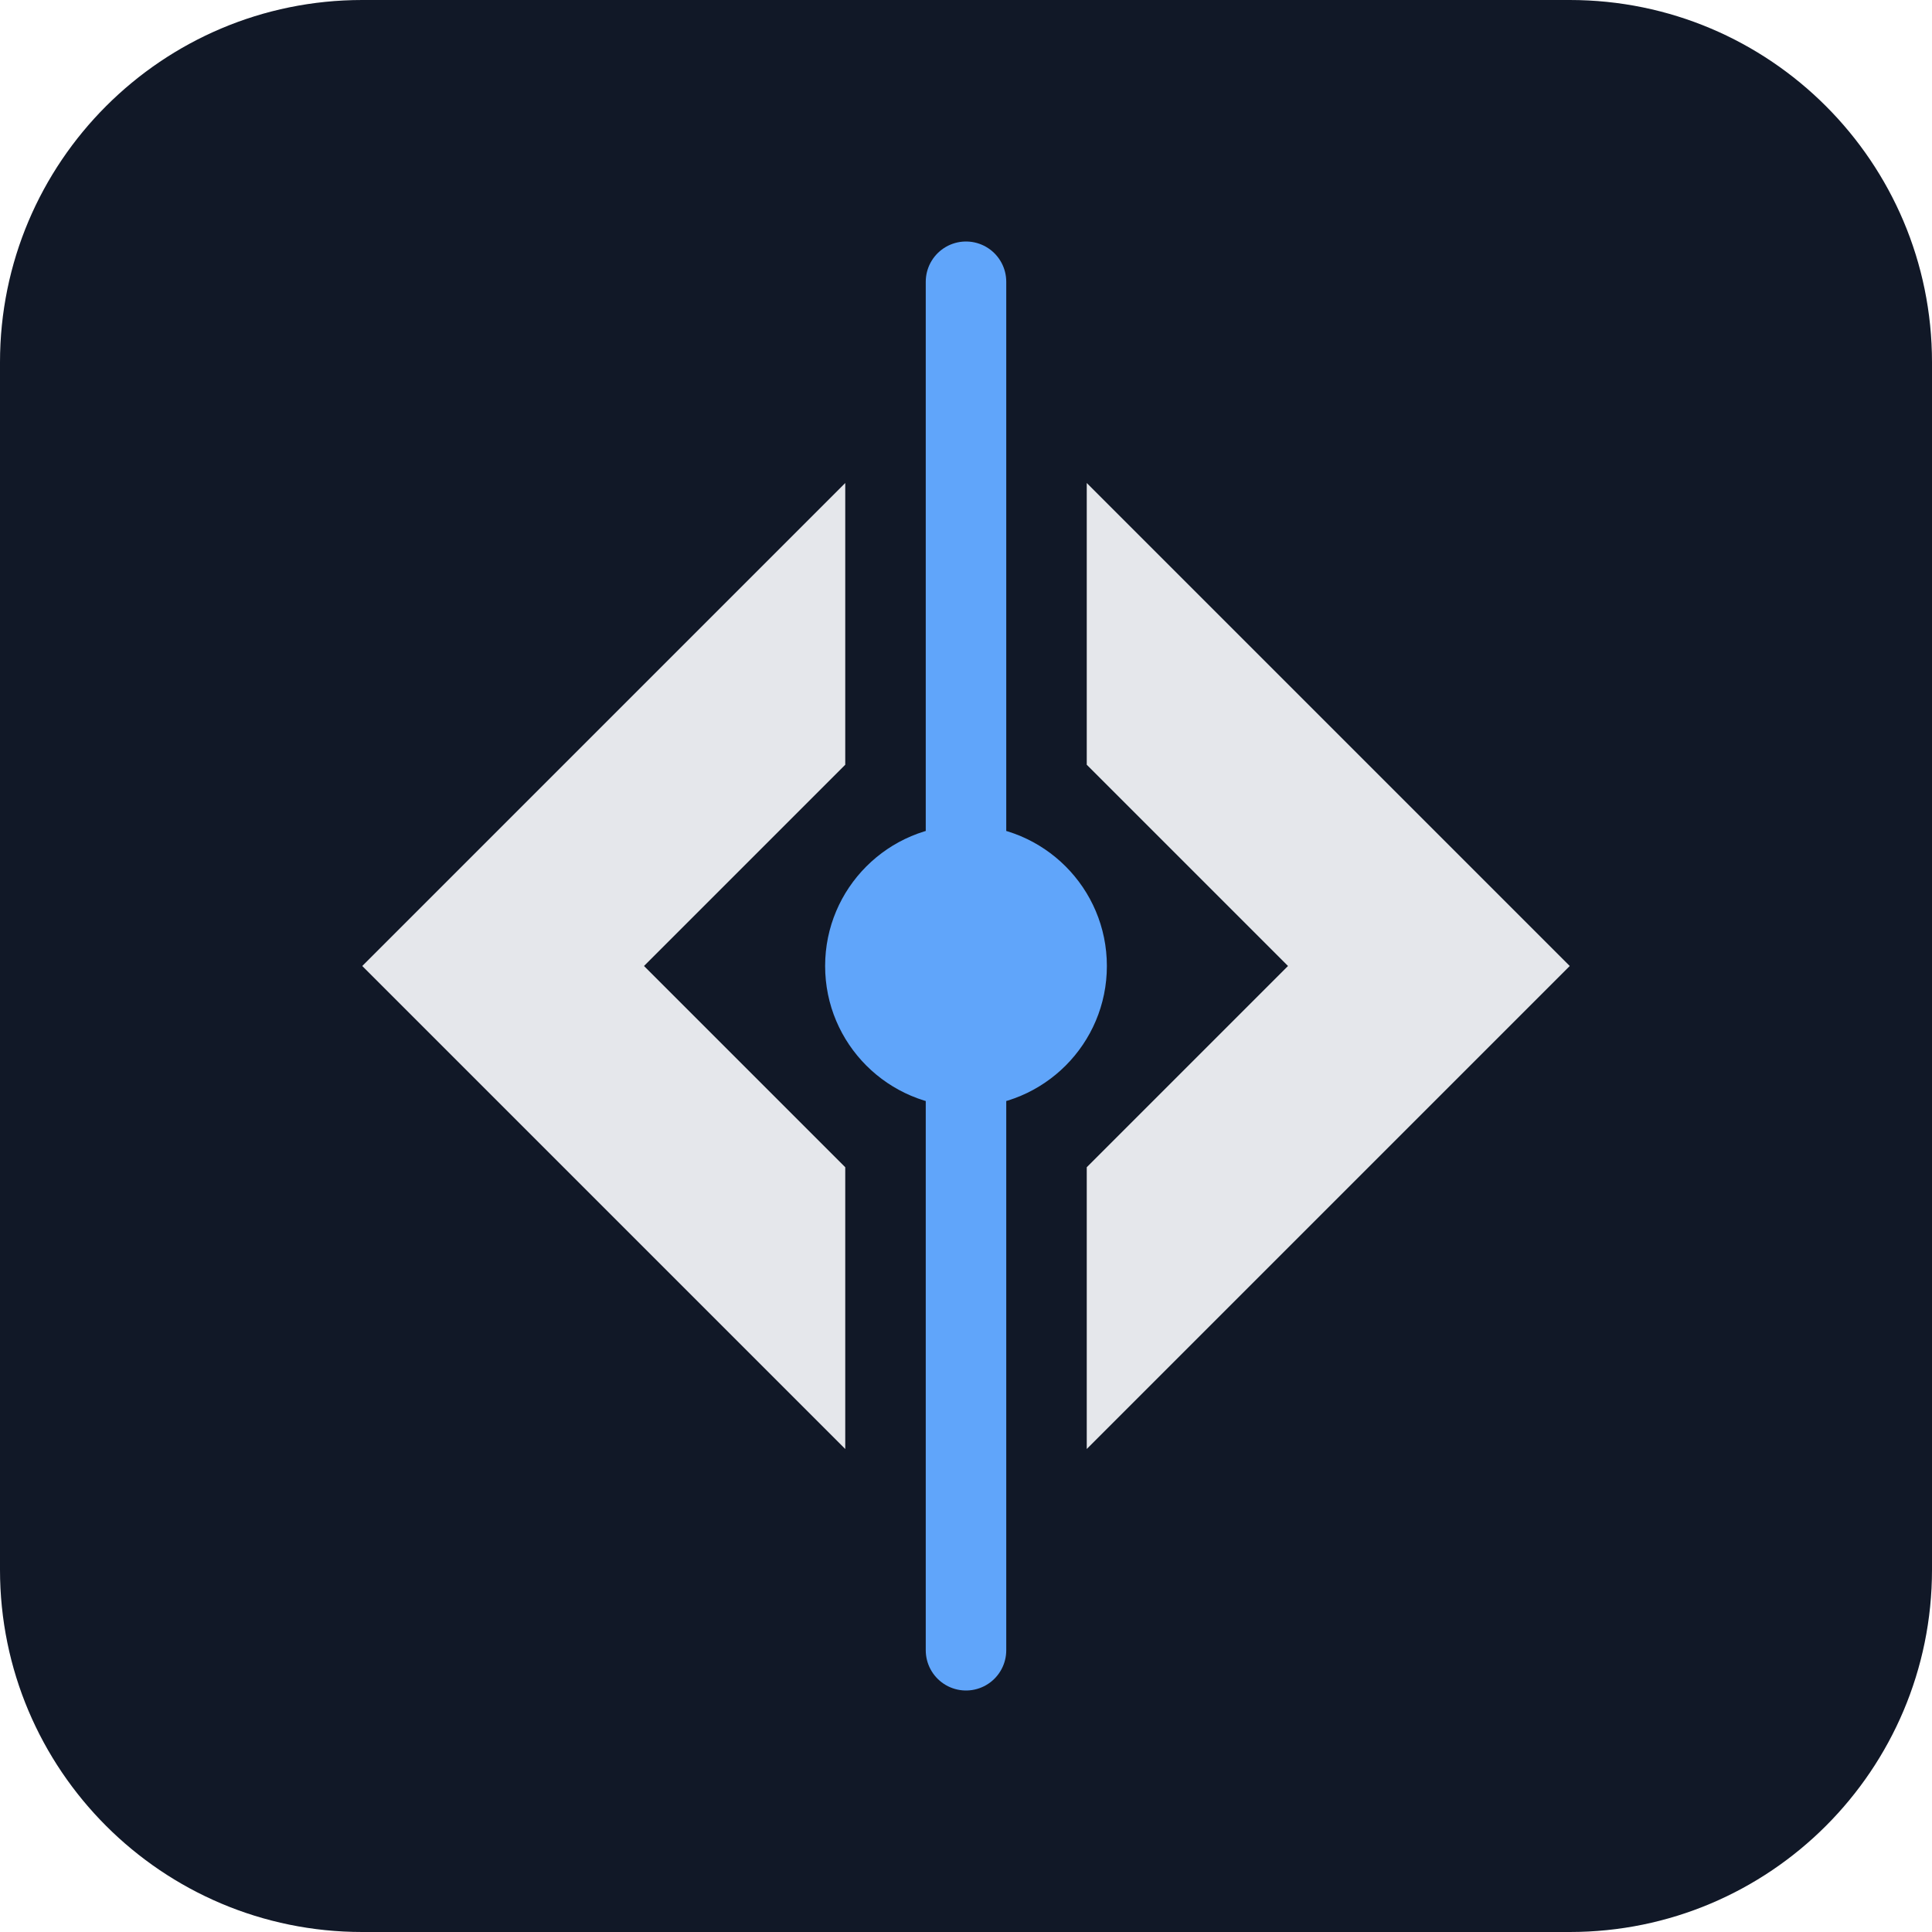
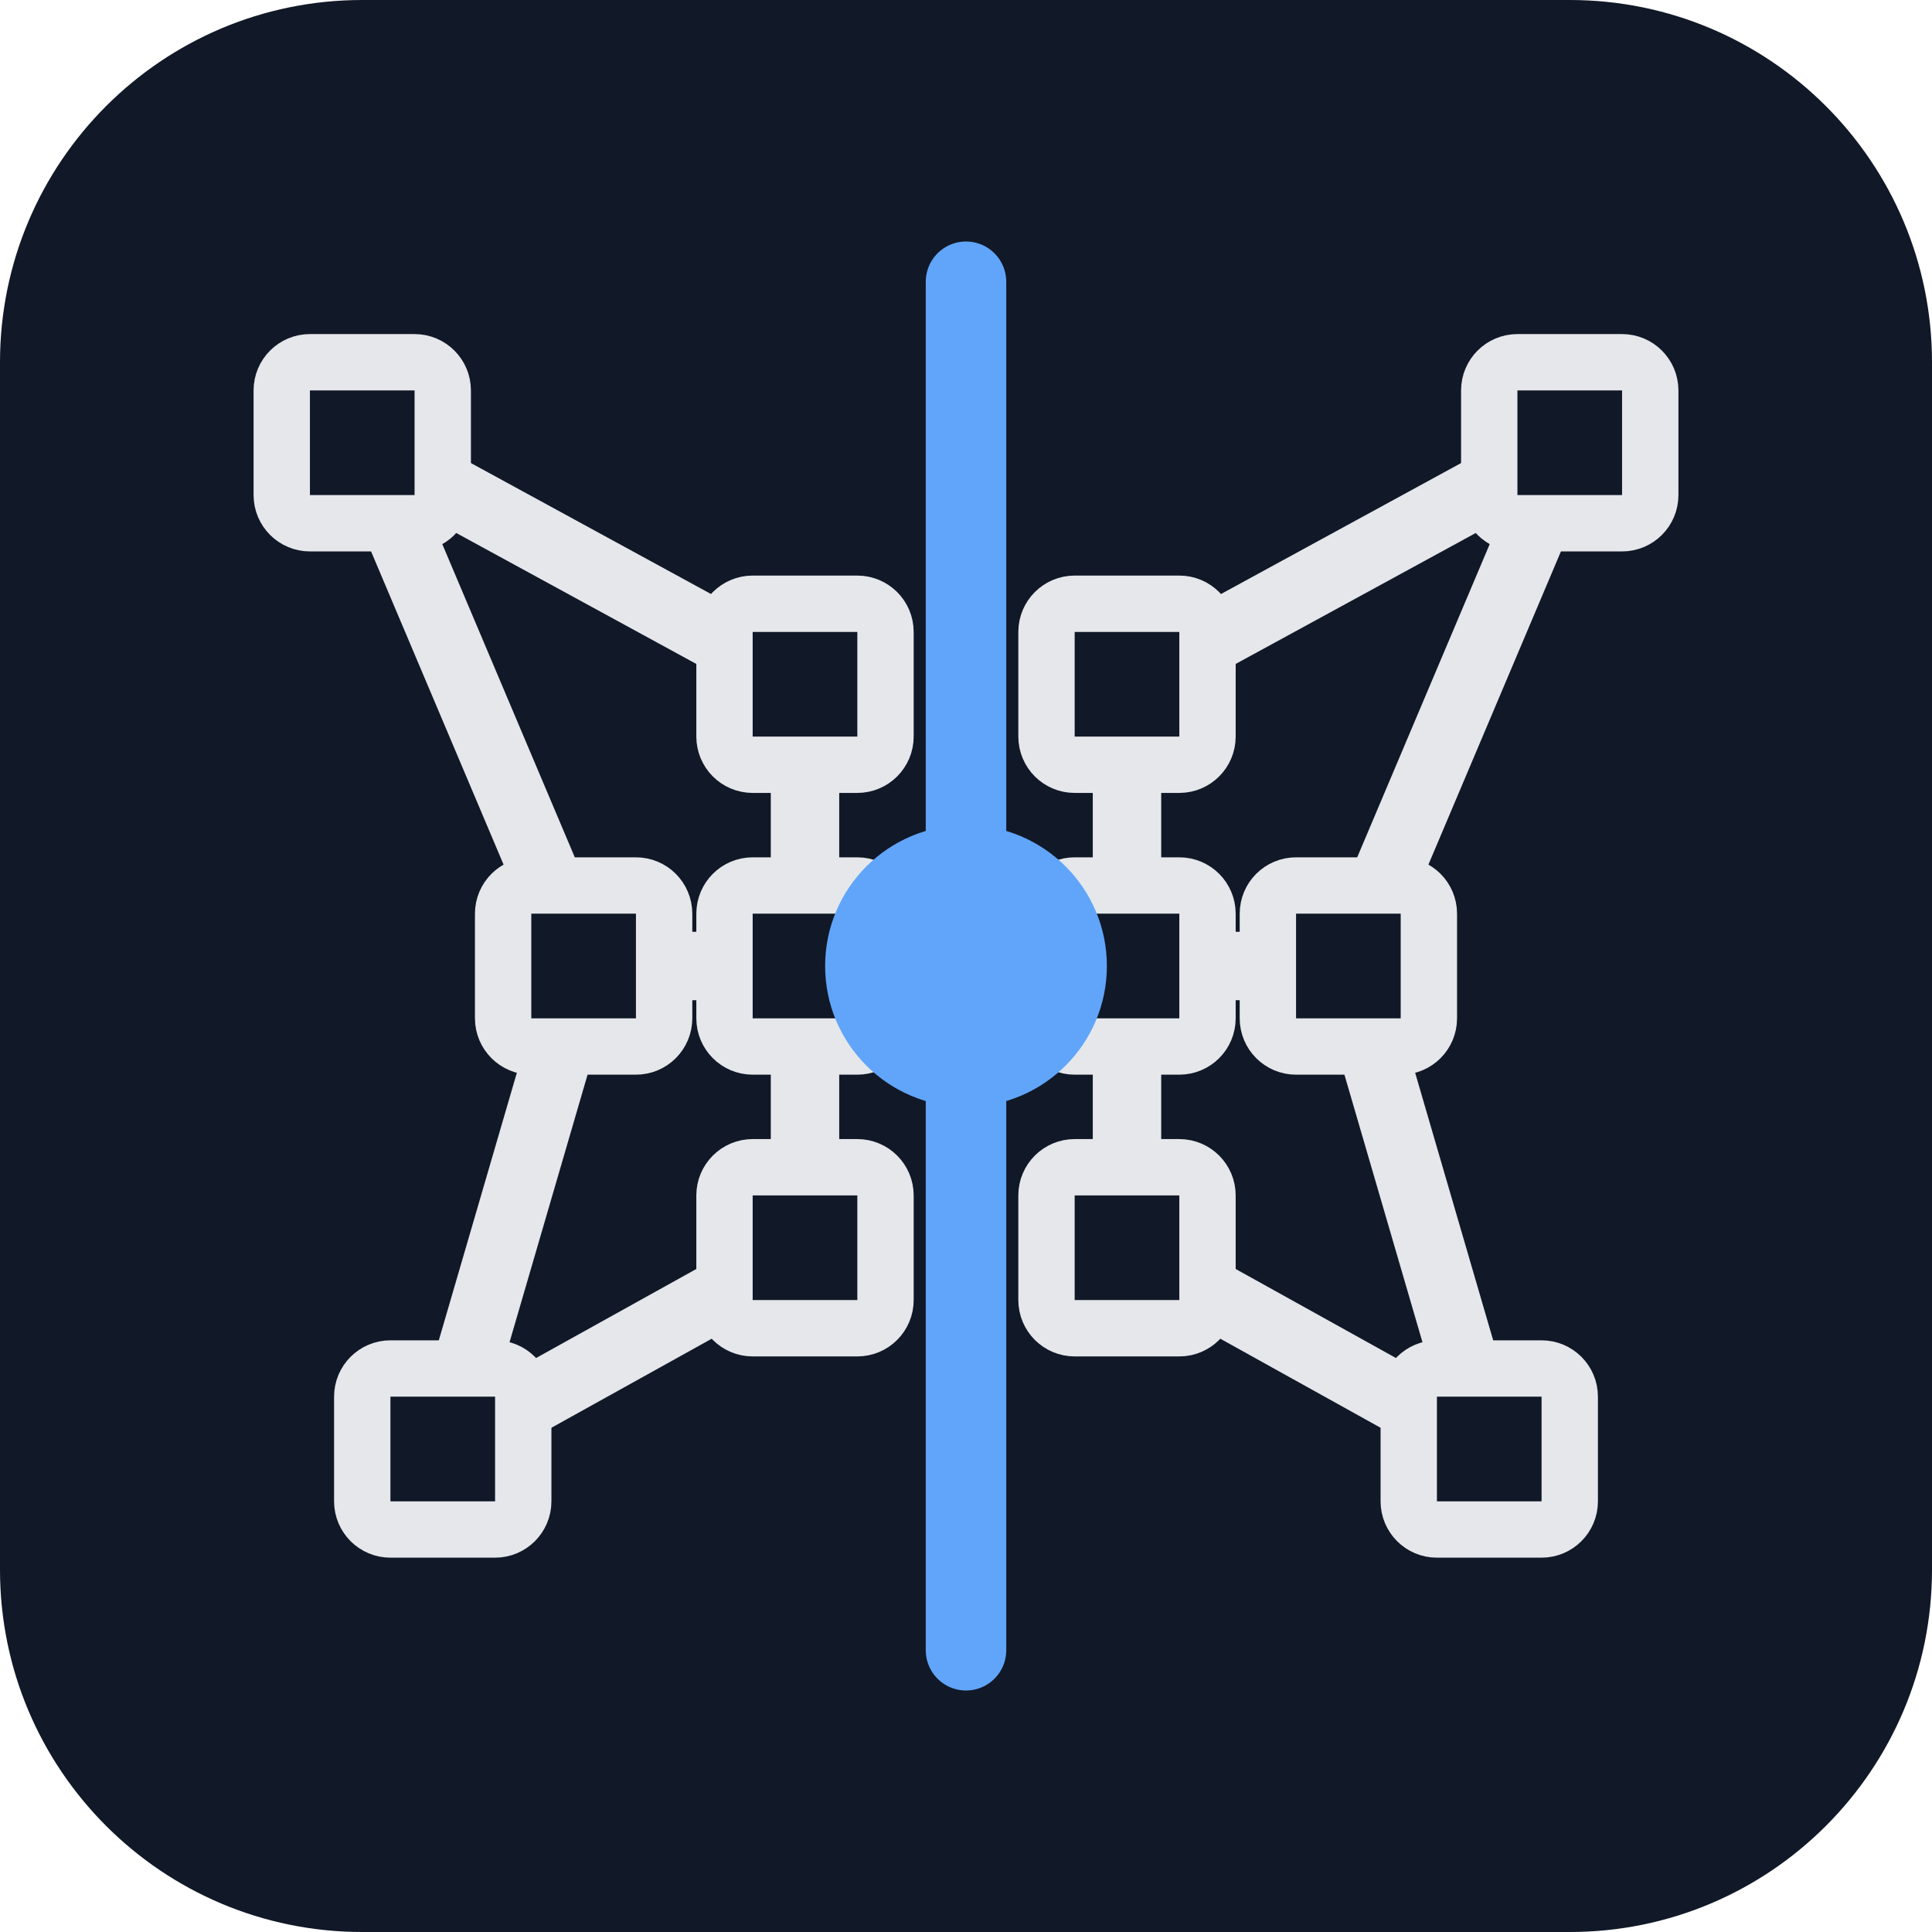
<svg xmlns="http://www.w3.org/2000/svg" viewBox="0 0 96 96" role="img" aria-labelledby="title desc">
  <rect width="96" height="96" rx="18" fill="#111827" />
+   <g fill="none" stroke="#e5e7eb" stroke-linecap="round" stroke-linejoin="round">
+     <g stroke-width="3.4">
+       <path d="M18 22 40 34 40 48 29 48Z M40 48 40 62 22 72 29 48" />
+       <path d="M78 22 56 34 56 48 67 48Z M56 48 56 62 74 72 67 48" />
+     </g>
+     <g fill="#111827" stroke-width="2.8">
+       <rect x="14" y="18" width="8" height="8" rx="1.4" />
+       <rect x="36" y="30" width="8" height="8" rx="1.4" />
+       <rect x="36" y="44" width="8" height="8" rx="1.4" />
+       <rect x="25" y="44" width="8" height="8" rx="1.4" />
+       <rect x="36" y="58" width="8" height="8" rx="1.4" />
+       <rect x="18" y="68" width="8" height="8" rx="1.4" />
+       <rect x="74" y="18" width="8" height="8" rx="1.4" />
+       <rect x="52" y="30" width="8" height="8" rx="1.4" />
+       <rect x="52" y="44" width="8" height="8" rx="1.4" />
+       <rect x="63" y="44" width="8" height="8" rx="1.4" />
+       <rect x="52" y="58" width="8" height="8" rx="1.4" />
+       <rect x="70" y="68" width="8" height="8" rx="1.4" />
+     </g>
+   </g>
  <path d="M48 14v68" stroke="#60a5fa" stroke-width="4" stroke-linecap="round" />
-   <path d="M42 24 18 48l24 24V58L32 48l10-10V24Z" fill="#e5e7eb" />
-   <path d="M54 24v14l10 10-10 10v14l24-24-24-24Z" fill="#e5e7eb" />
  <circle cx="48" cy="48" r="7" fill="#60a5fa" />
</svg>
